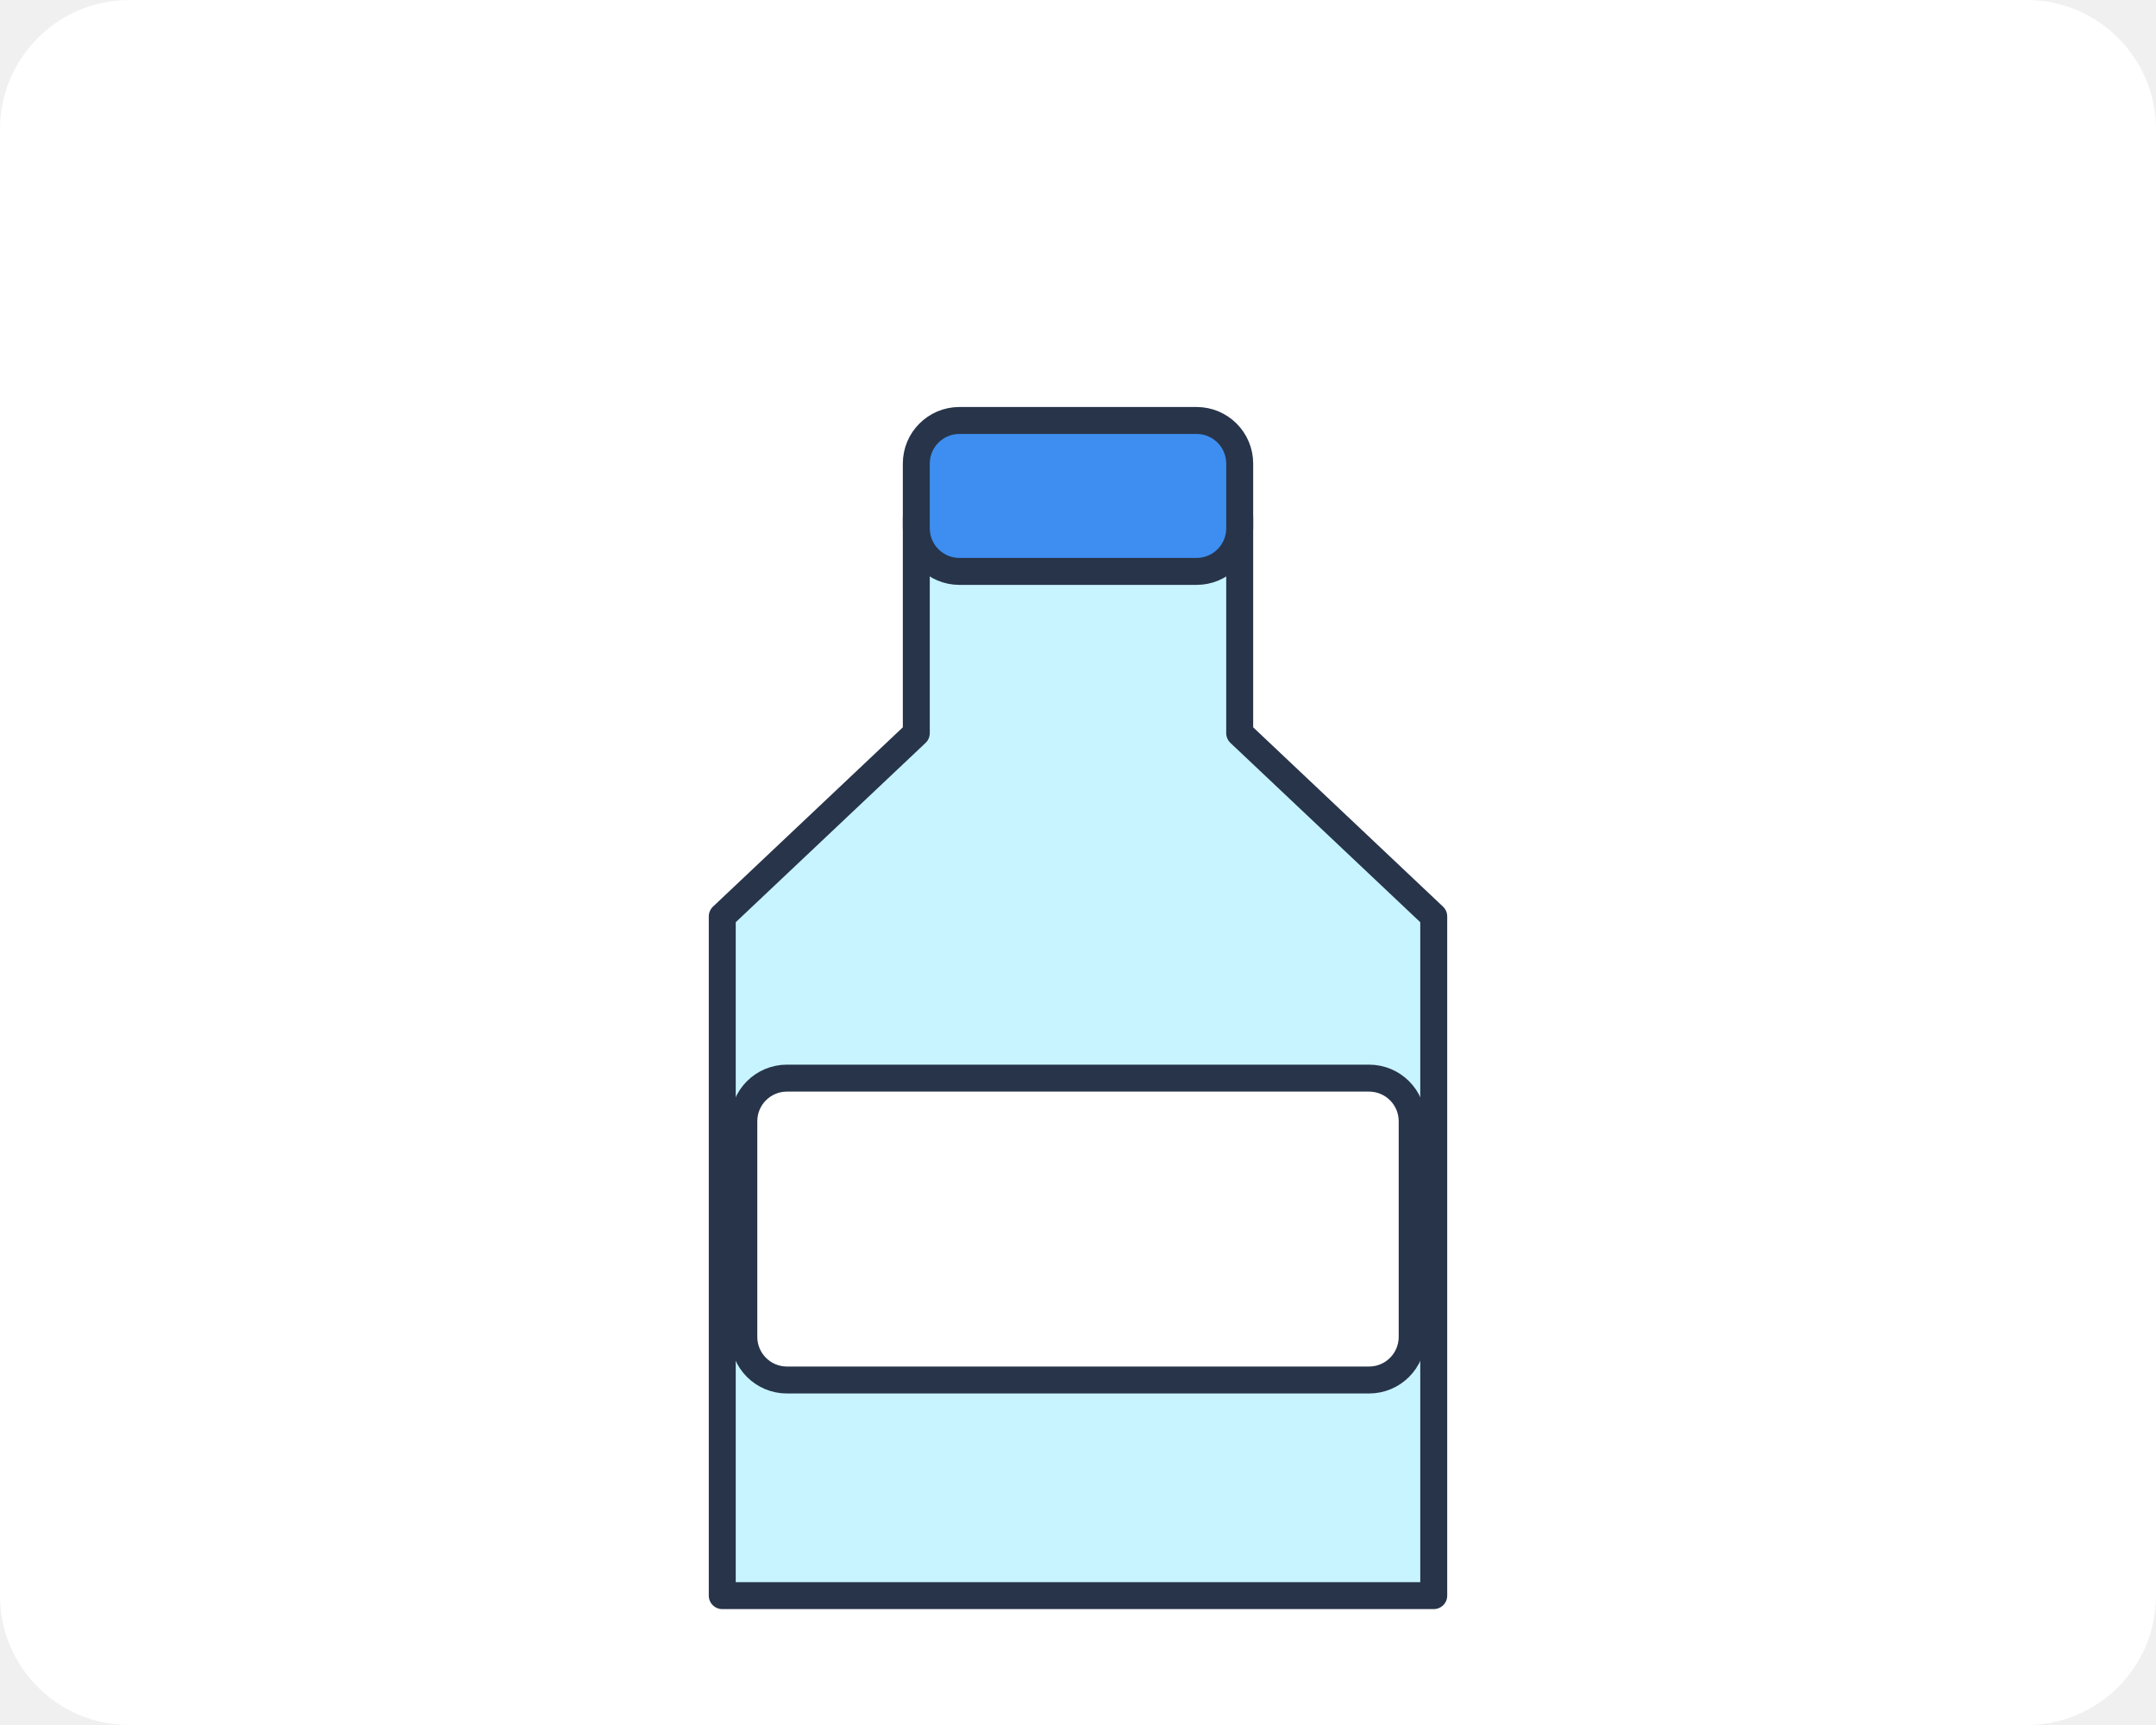
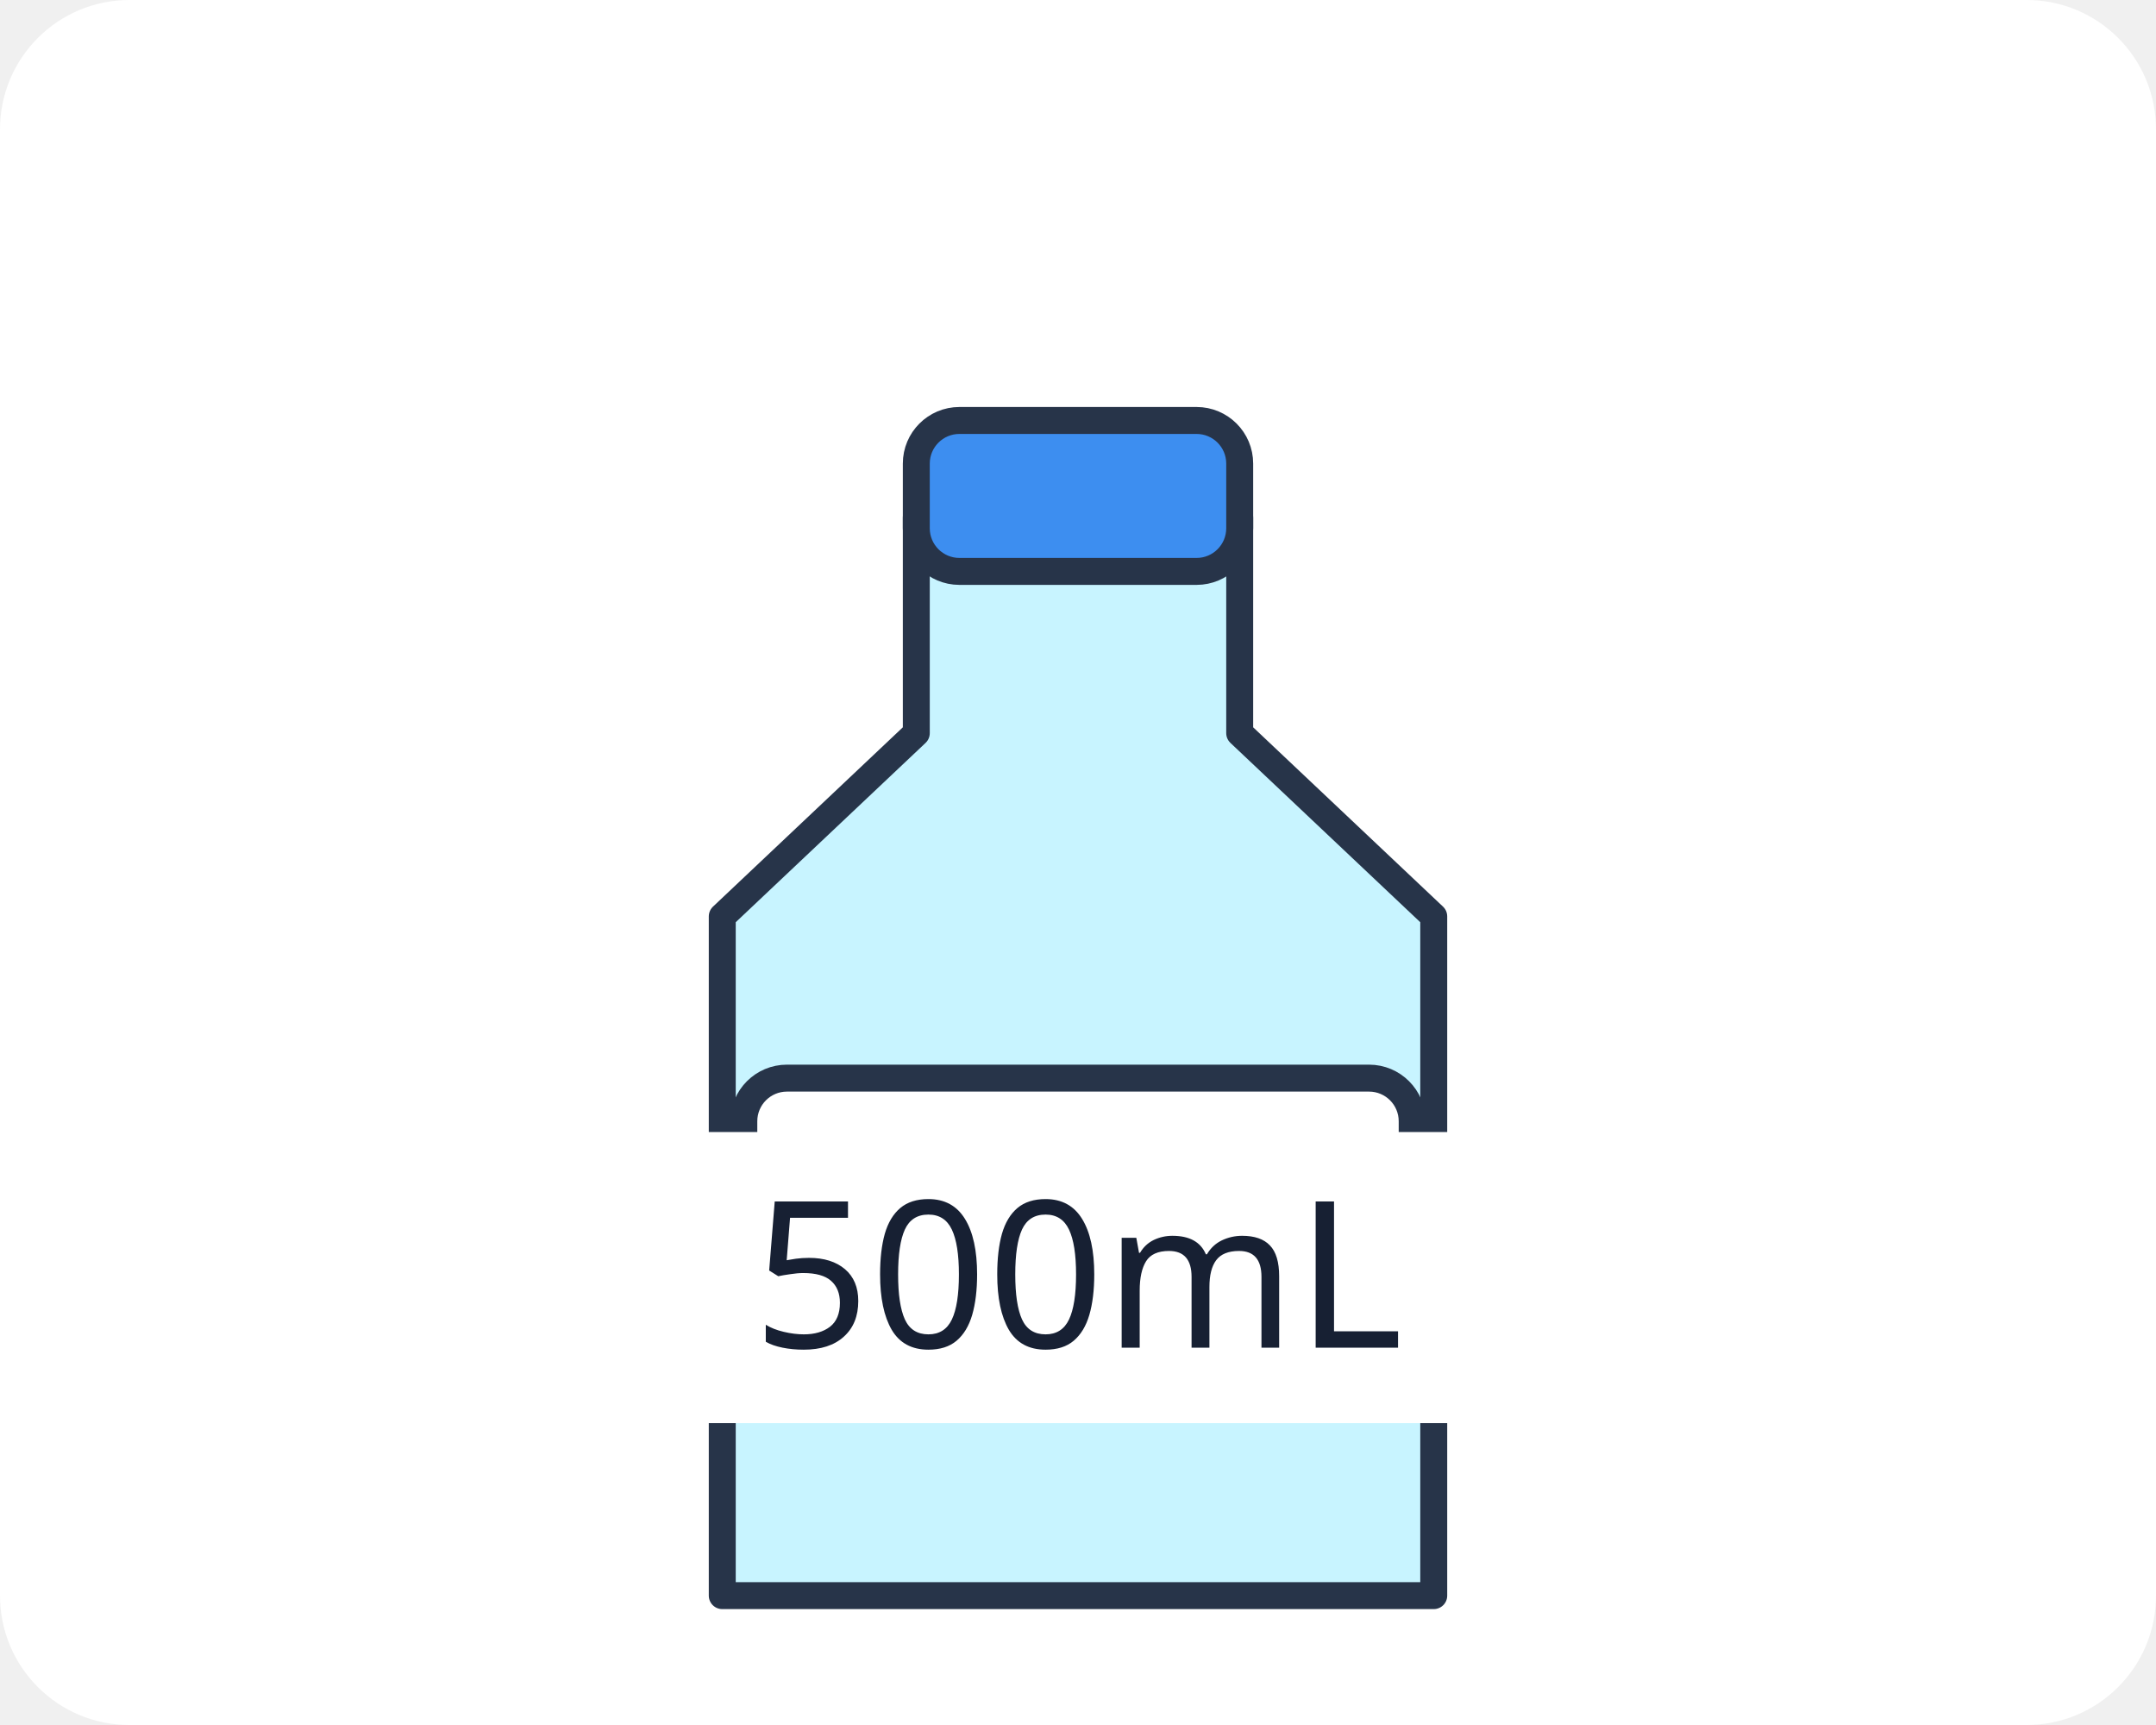
<svg xmlns="http://www.w3.org/2000/svg" width="200" height="160" viewBox="0 0 200 160" role="img" aria-label="小さな ペットボトル">
  <defs />
  <rect width="100%" height="100%" rx="12" fill="#fff" />
  <g fill="#172033" font-family="sans-serif">
    <path d="M85 48V68L67 85V148H133V85L115 68V48Z" fill="#c8f4ff" stroke="#273449" stroke-width="2.5" stroke-linejoin="round" />
    <rect x="85" y="39" width="30" height="14" rx="4" fill="#3d8ef0" stroke="#273449" stroke-width="2.5" stroke-linejoin="round" />
    <rect x="69" y="100" width="62" height="28" rx="4" fill="#fff" stroke="#273449" stroke-width="2.5" stroke-linejoin="round" />
+     <rect x="40" y="105" width="120" height="27" fill="white" />
+     <text x="100" y="125" text-anchor="middle" font-size="19">500mL</text>
  </g>
</svg>
